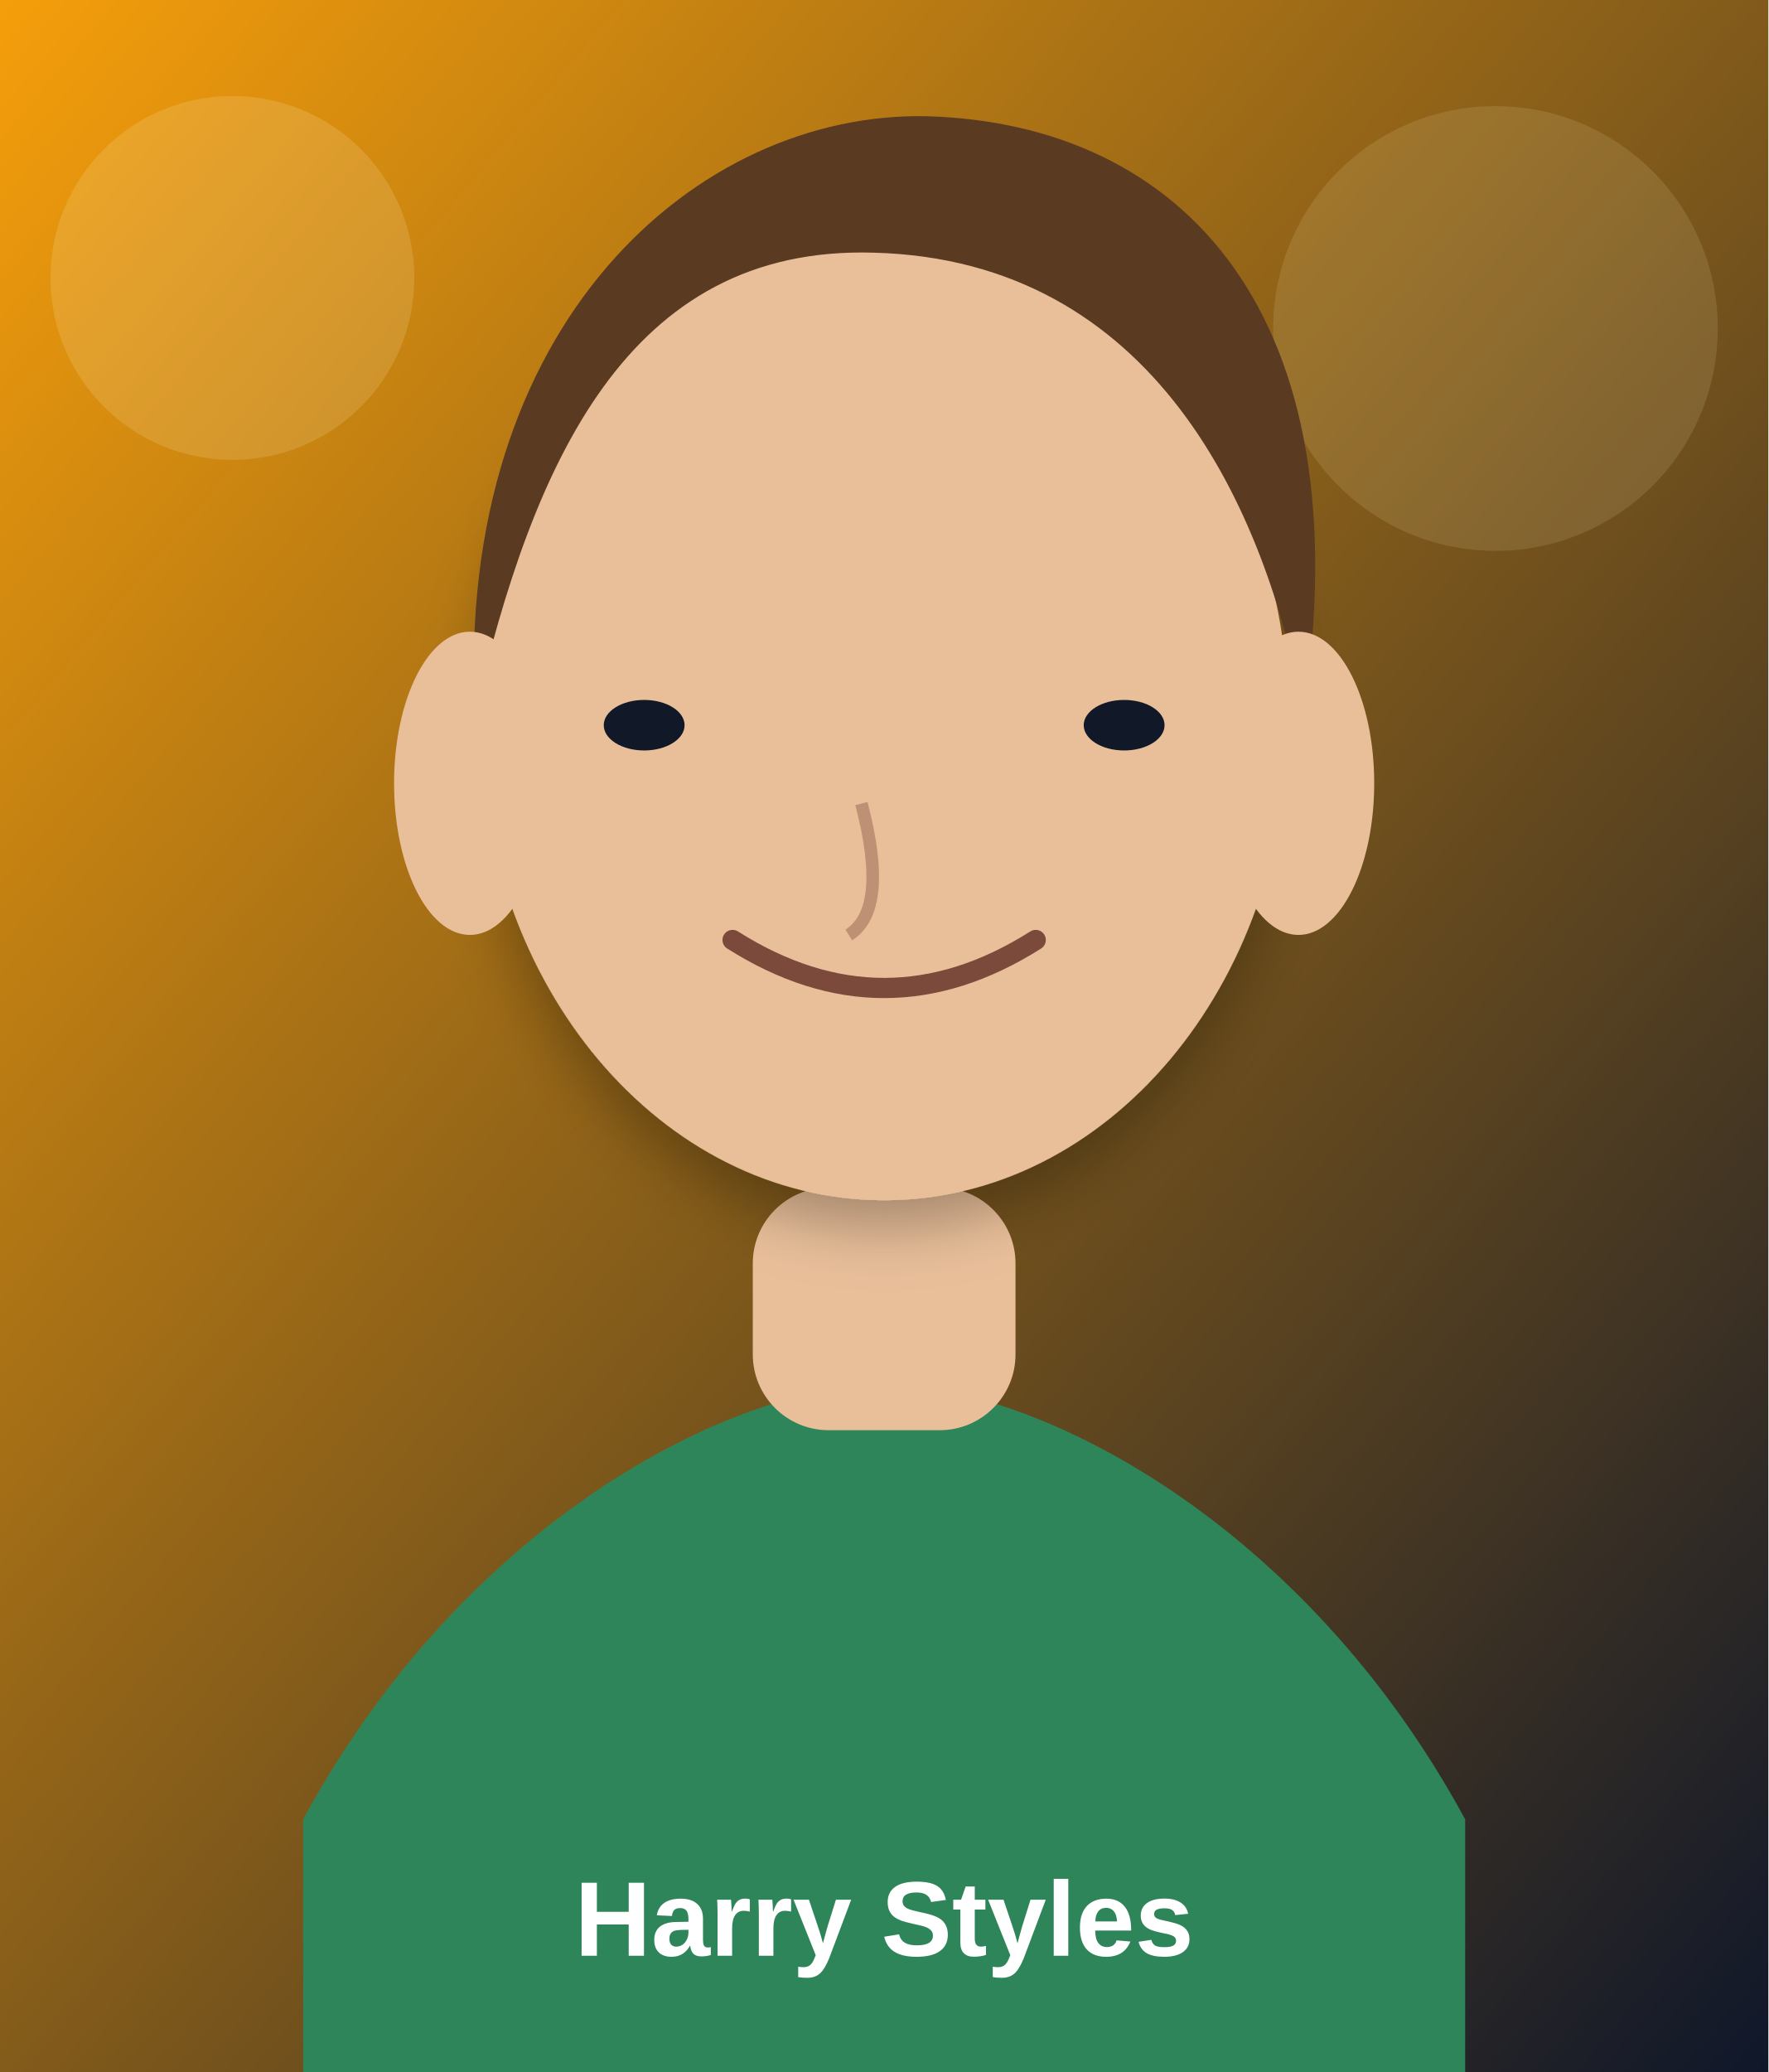
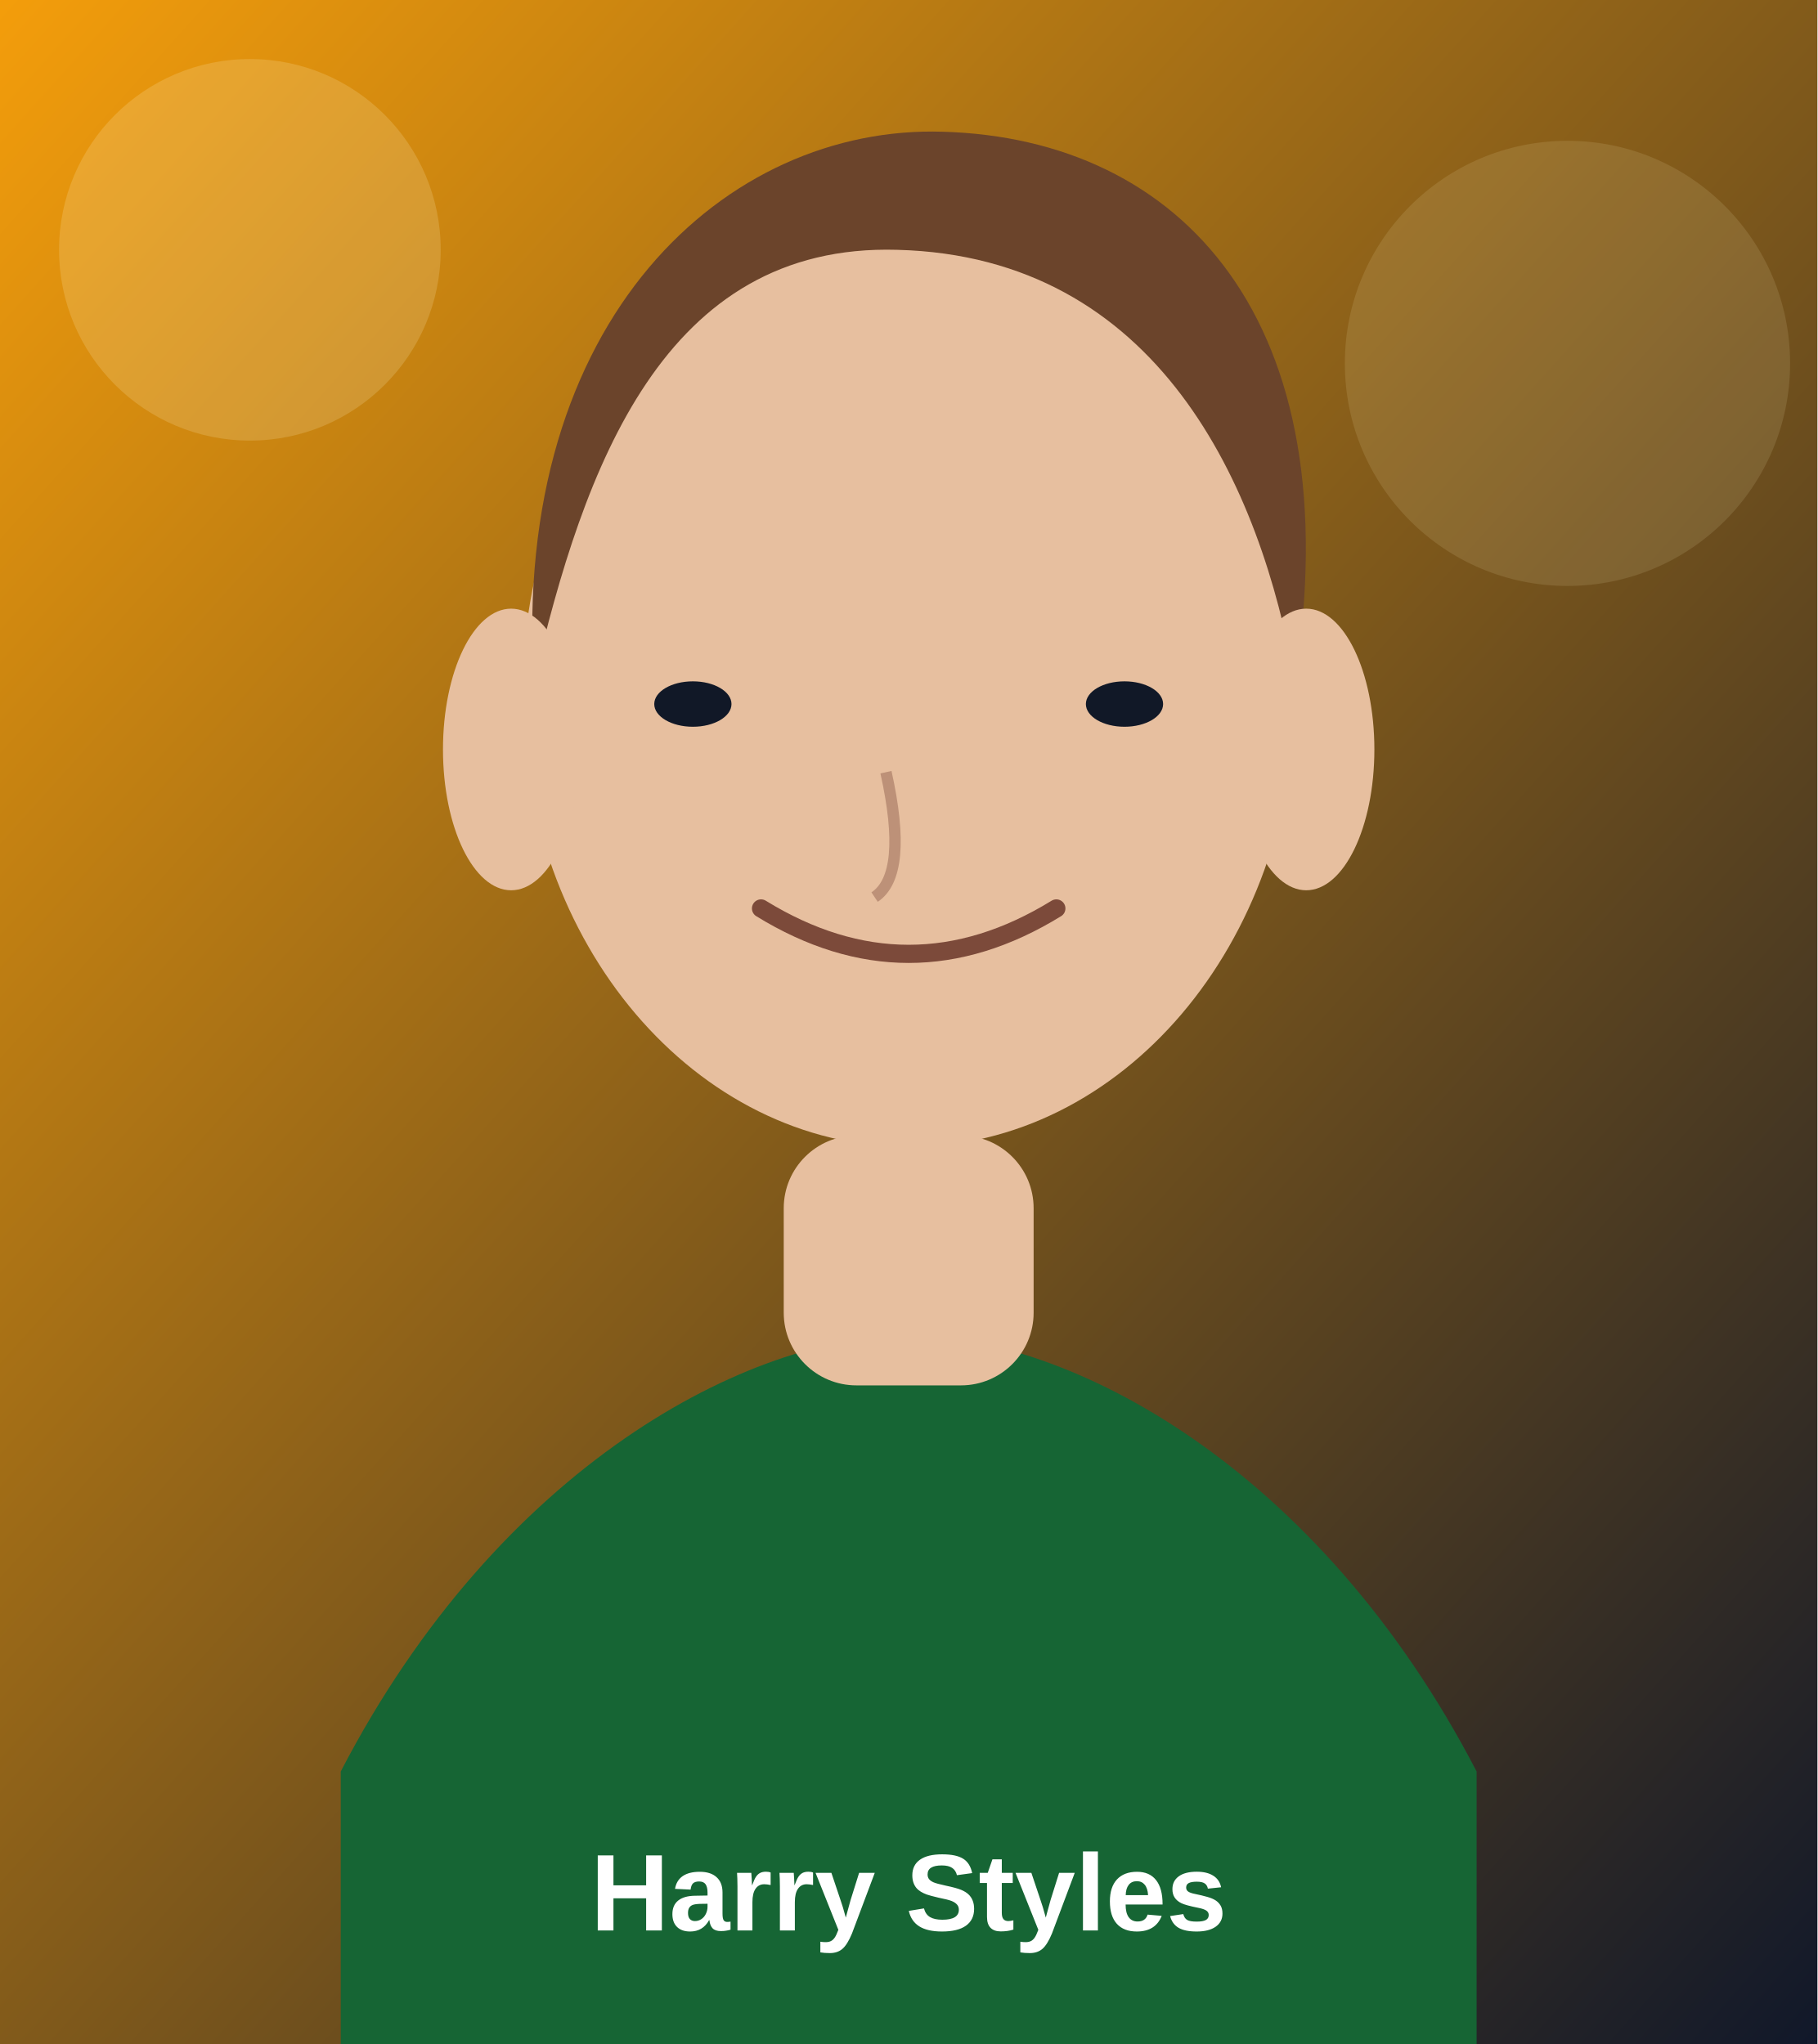
- <svg xmlns="http://www.w3.org/2000/svg" width="700" height="820" viewBox="0 0 700 820">
+ <svg xmlns="http://www.w3.org/2000/svg" width="800" height="900" viewBox="0 0 800 900">
  <defs>
-     <linearGradient id="g" x1="0" y1="0" x2="1" y2="1">
+     <linearGradient id="bg" x1="0" y1="0" x2="1" y2="1">
      <stop offset="0%" stop-color="#f59e0b" />
      <stop offset="100%" stop-color="#0f172a" />
    </linearGradient>
-     <filter id="sh" x="-20%" y="-20%" width="140%" height="140%">
-       <feDropShadow dx="0" dy="10" stdDeviation="12" flood-opacity="0.30" />
-     </filter>
  </defs>
-   <rect width="700" height="820" fill="url(#g)" />
-   <circle cx="92" cy="110" r="72" fill="#fef3c7" opacity="0.16" />
-   <circle cx="592" cy="130" r="88" fill="#fef3c7" opacity="0.12" />
-   <path d="M120 720 C184 602 290 548 350 548 C410 548 516 602 580 720 L580 820 L120 820 Z" fill="#2f855a" />
-   <rect x="298" y="470" width="104" height="96" rx="30" fill="#e9bf9a" />
-   <ellipse cx="350" cy="285" rx="160" ry="190" fill="#e9bf9a" filter="url(#sh)" />
-   <path d="M188 282 C180 128 276 44 367 46 C468 49 540 124 516 282 C501 201 457 103 346 100 C248 97 211 184 188 282 Z" fill="#5b3a22" />
-   <ellipse cx="255" cy="287" rx="16" ry="10" fill="#111827" />
-   <ellipse cx="445" cy="287" rx="16" ry="10" fill="#111827" />
-   <path d="M290 372 Q350 410 410 372" fill="none" stroke="#7c4a3a" stroke-width="8" stroke-linecap="round" />
-   <path d="M341 318 Q352 360 336 370" fill="none" stroke="#9a6b57" stroke-width="5" opacity="0.55" />
-   <ellipse cx="186" cy="310" rx="30" ry="60" fill="#e9bf9a" />
-   <ellipse cx="514" cy="310" rx="30" ry="60" fill="#e9bf9a" />
-   <text x="350" y="774" font-size="42" font-family="Arial, Helvetica, sans-serif" text-anchor="middle" fill="#ffffff" font-weight="700">Harry Styles</text>
+   <rect width="800" height="900" fill="url(#bg)" />
+   <circle cx="110" cy="110" r="84" fill="#fef3c7" opacity="0.18" />
+   <circle cx="690" cy="160" r="98" fill="#fef3c7" opacity="0.12" />
+   <path d="M150 780 C220 645 330 588 400 588 C470 588 580 645 650 780 L650 900 L150 900 Z" fill="#166534" />
+   <rect x="345" y="500" width="110" height="110" rx="32" fill="#e7bf9f" />
+   <ellipse cx="400" cy="305" rx="170" ry="200" fill="#e7bf9f" />
+   <path d="M235 300 C225 140 320 55 415 58 C520 61 595 141 570 300 C555 214 510 113 395 110 C292 107 257 206 235 300 Z" fill="#6b442b" />
+   <ellipse cx="305" cy="310" rx="17" ry="10" fill="#111827" />
+   <ellipse cx="495" cy="310" rx="17" ry="10" fill="#111827" />
+   <path d="M335 400 Q400 440 465 400" fill="none" stroke="#7c4a3a" stroke-width="8" stroke-linecap="round" />
+   <path d="M390 340 Q400 385 385 395" fill="none" stroke="#9a6b57" stroke-width="5" opacity="0.55" />
+   <ellipse cx="225" cy="330" rx="30" ry="62" fill="#e7bf9f" />
+   <ellipse cx="575" cy="330" rx="30" ry="62" fill="#e7bf9f" />
+   <text x="400" y="850" font-size="48" font-family="Arial, Helvetica, sans-serif" text-anchor="middle" fill="#ffffff" font-weight="700">Harry Styles</text>
</svg>
